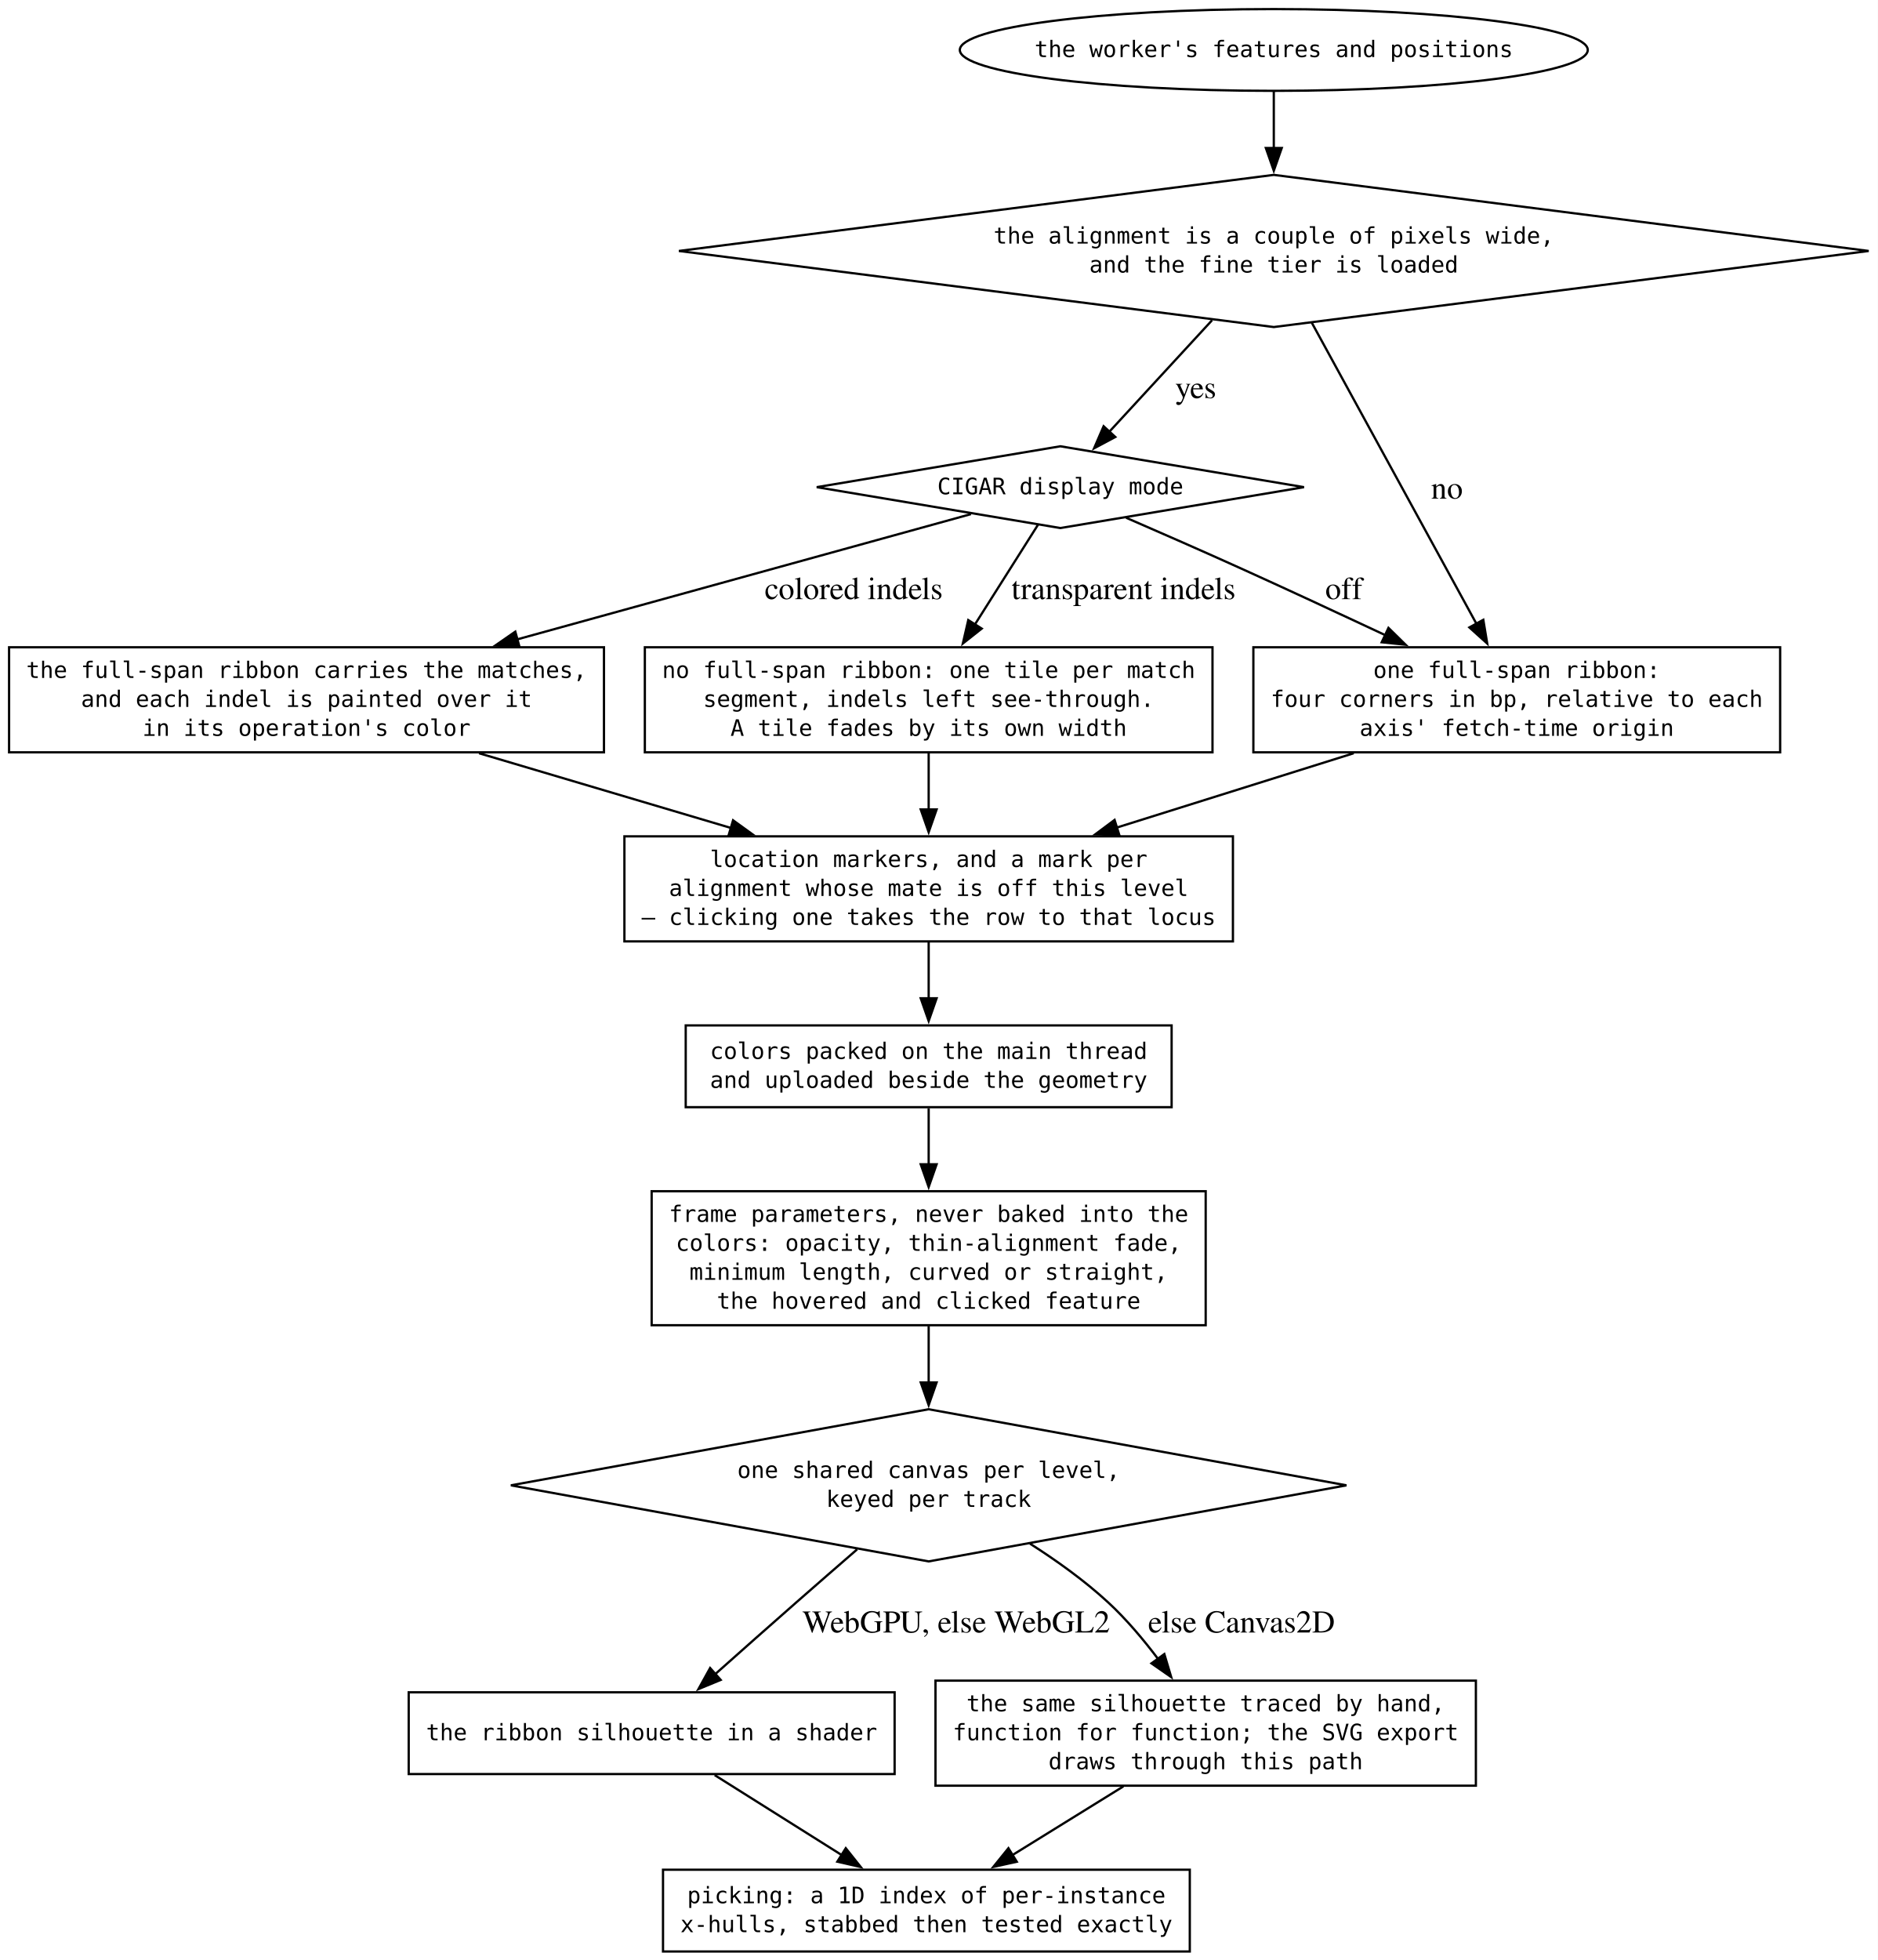
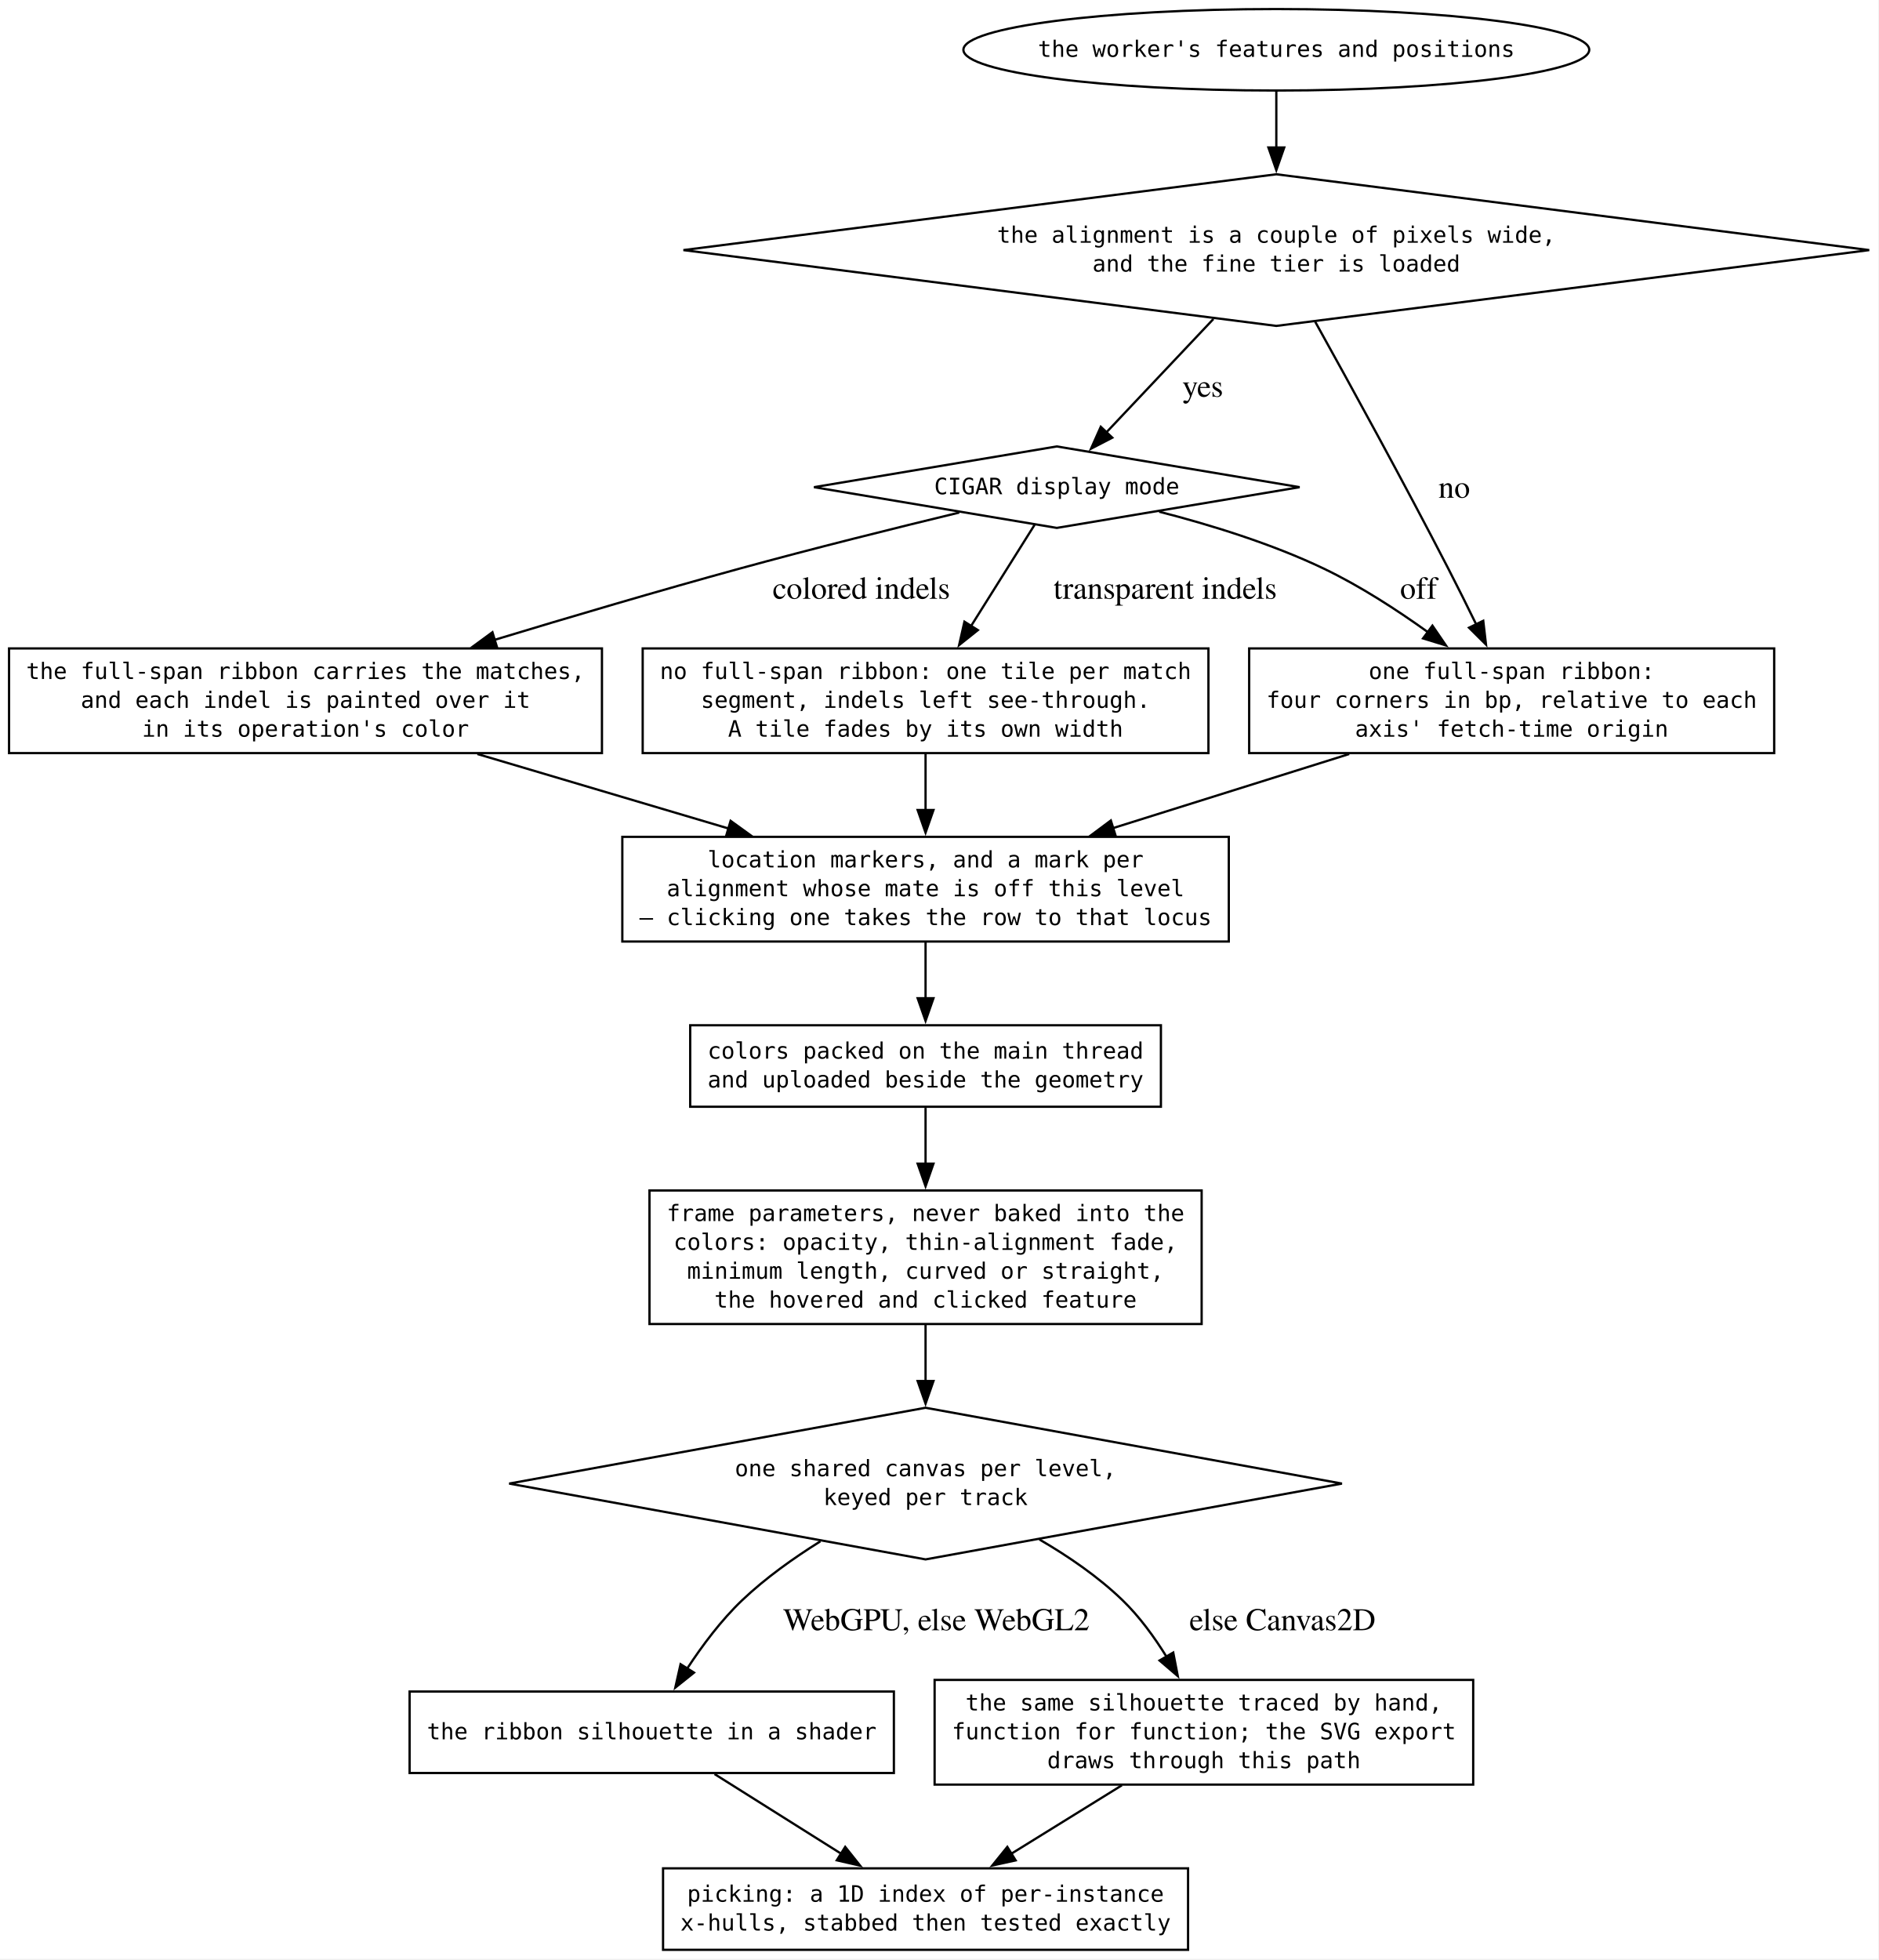
- <svg xmlns="http://www.w3.org/2000/svg" width="827pt" height="863pt" viewBox="0.00 0.00 827.00 863.00">
-   <g id="graph0" class="graph" transform="scale(1 1) rotate(0) translate(4 859.25)">
-     <polygon fill="white" stroke="none" points="-4,4 -4,-859.25 823,-859.25 823,4 -4,4" />
+ <svg xmlns="http://www.w3.org/2000/svg" width="830pt" height="866pt" viewBox="0.00 0.00 830.00 866.00">
+   <g id="graph0" class="graph" transform="scale(1 1) rotate(0) translate(4 861.5)">
+     <polygon fill="white" stroke="none" points="-4,4 -4,-861.5 826,-861.5 826,4 -4,4" />
    <g id="node1" class="node">
-       <polygon fill="none" stroke="black" points="557,-782.25 295,-748.75 557,-715.25 819,-748.75 557,-782.25" />
-       <text xml:space="preserve" text-anchor="middle" x="557" y="-752" font-family="monospace" font-size="10.00">the alignment is a couple of pixels wide,</text>
-       <text xml:space="preserve" text-anchor="middle" x="557" y="-739.25" font-family="monospace" font-size="10.00">and the fine tier is loaded</text>
+       <polygon fill="none" stroke="black" points="560,-784.5 298,-751 560,-717.5 822,-751 560,-784.5" />
+       <text xml:space="preserve" text-anchor="middle" x="560" y="-754.25" font-family="monospace" font-size="10.00">the alignment is a couple of pixels wide,</text>
+       <text xml:space="preserve" text-anchor="middle" x="560" y="-741.5" font-family="monospace" font-size="10.00">and the fine tier is loaded</text>
    </g>
    <g id="node2" class="node">
-       <polygon fill="none" stroke="black" points="463,-662.75 355.7,-644.75 463,-626.75 570.3,-644.75 463,-662.75" />
-       <text xml:space="preserve" text-anchor="middle" x="463" y="-641.62" font-family="monospace" font-size="10.00">CIGAR display mode</text>
+       <polygon fill="none" stroke="black" points="463,-664.25 355.7,-646.25 463,-628.25 570.3,-646.25 463,-664.25" />
+       <text xml:space="preserve" text-anchor="middle" x="463" y="-643.12" font-family="monospace" font-size="10.00">CIGAR display mode</text>
    </g>
    <g id="edge2" class="edge">
-       <path fill="none" stroke="black" d="M529.81,-718.25C515.44,-702.66 498.05,-683.78 484.61,-669.2" />
-       <polygon fill="black" stroke="black" points="487.2,-666.84 477.85,-661.86 482.05,-671.58 487.2,-666.84" />
-       <text xml:space="preserve" text-anchor="middle" x="520.88" y="-683.95" font-family="Times,serif" font-size="14.00"> yes</text>
+       <path fill="none" stroke="black" d="M532.2,-720.56C517.13,-704.59 498.78,-685.15 484.76,-670.31" />
+       <polygon fill="black" stroke="black" points="487.52,-668.12 478.11,-663.25 482.43,-672.93 487.52,-668.12" />
+       <text xml:space="preserve" text-anchor="middle" x="525.75" y="-686.2" font-family="Times,serif" font-size="14.00"> yes</text>
    </g>
    <g id="node5" class="node">
-       <polygon fill="none" stroke="black" points="780,-574.25 548,-574.25 548,-528 780,-528 780,-574.25" />
-       <text xml:space="preserve" text-anchor="middle" x="664" y="-560.75" font-family="monospace" font-size="10.00">one full-span ribbon:</text>
-       <text xml:space="preserve" text-anchor="middle" x="664" y="-548" font-family="monospace" font-size="10.00">four corners in bp, relative to each</text>
-       <text xml:space="preserve" text-anchor="middle" x="664" y="-535.25" font-family="monospace" font-size="10.00">axis' fetch-time origin</text>
+       <polygon fill="none" stroke="black" points="780,-575 548,-575 548,-528.75 780,-528.75 780,-575" />
+       <text xml:space="preserve" text-anchor="middle" x="664" y="-561.5" font-family="monospace" font-size="10.00">one full-span ribbon:</text>
+       <text xml:space="preserve" text-anchor="middle" x="664" y="-548.75" font-family="monospace" font-size="10.00">four corners in bp, relative to each</text>
+       <text xml:space="preserve" text-anchor="middle" x="664" y="-536" font-family="monospace" font-size="10.00">axis' fetch-time origin</text>
    </g>
    <g id="edge3" class="edge">
-       <path fill="none" stroke="black" d="M573.72,-717.18C593.49,-681.04 626.25,-621.14 646.4,-584.31" />
-       <polygon fill="black" stroke="black" points="649.27,-586.35 651,-575.89 643.13,-582.99 649.27,-586.35" />
-       <text xml:space="preserve" text-anchor="middle" x="631.51" y="-639.7" font-family="Times,serif" font-size="14.00"> no</text>
+       <path fill="none" stroke="black" d="M577.15,-719.4C592.81,-691.22 616.45,-648.18 636,-610.25 640.1,-602.3 644.39,-593.67 648.35,-585.57" />
+       <polygon fill="black" stroke="black" points="651.44,-587.22 652.66,-576.69 645.15,-584.16 651.44,-587.22" />
+       <text xml:space="preserve" text-anchor="middle" x="636.87" y="-641.58" font-family="Times,serif" font-size="14.00"> no</text>
    </g>
    <g id="edge6" class="edge">
-       <path fill="none" stroke="black" d="M491.96,-631.29C507.19,-624.68 526.15,-616.38 543,-608.75 563.69,-599.38 586.26,-588.9 606.24,-579.52" />
-       <polygon fill="black" stroke="black" points="607.5,-582.79 615.06,-575.37 604.52,-576.46 607.5,-582.79" />
-       <text xml:space="preserve" text-anchor="middle" x="586.11" y="-595.45" font-family="Times,serif" font-size="14.00"> off</text>
+       <path fill="none" stroke="black" d="M508.23,-635.42C530.73,-629.64 557.97,-621.28 581,-610.25 596.92,-602.63 613.16,-592.12 627.01,-582.18" />
+       <polygon fill="black" stroke="black" points="628.98,-585.07 634.96,-576.32 624.83,-579.43 628.98,-585.07" />
+       <text xml:space="preserve" text-anchor="middle" x="621.12" y="-596.95" font-family="Times,serif" font-size="14.00"> off</text>
    </g>
    <g id="node6" class="node">
-       <polygon fill="none" stroke="black" points="262,-574.25 0,-574.25 0,-528 262,-528 262,-574.25" />
-       <text xml:space="preserve" text-anchor="middle" x="131" y="-560.75" font-family="monospace" font-size="10.00">the full-span ribbon carries the matches,</text>
-       <text xml:space="preserve" text-anchor="middle" x="131" y="-548" font-family="monospace" font-size="10.00">and each indel is painted over it</text>
-       <text xml:space="preserve" text-anchor="middle" x="131" y="-535.25" font-family="monospace" font-size="10.00">in its operation's color</text>
+       <polygon fill="none" stroke="black" points="262,-575 0,-575 0,-528.75 262,-528.75 262,-575" />
+       <text xml:space="preserve" text-anchor="middle" x="131" y="-561.5" font-family="monospace" font-size="10.00">the full-span ribbon carries the matches,</text>
+       <text xml:space="preserve" text-anchor="middle" x="131" y="-548.75" font-family="monospace" font-size="10.00">and each indel is painted over it</text>
+       <text xml:space="preserve" text-anchor="middle" x="131" y="-536" font-family="monospace" font-size="10.00">in its operation's color</text>
    </g>
    <g id="edge4" class="edge">
-       <path fill="none" stroke="black" d="M423.61,-632.88C374.64,-619.36 289.46,-595.86 223.6,-577.68" />
-       <polygon fill="black" stroke="black" points="224.81,-574.39 214.24,-575.1 222.95,-581.13 224.81,-574.39" />
-       <text xml:space="preserve" text-anchor="middle" x="370.24" y="-595.45" font-family="Times,serif" font-size="14.00"> colored indels</text>
+       <path fill="none" stroke="black" d="M419.9,-635.04C392.09,-628.32 355.18,-619.14 322.75,-610.25 287.07,-600.47 247.9,-588.89 214.31,-578.72" />
+       <polygon fill="black" stroke="black" points="215.65,-575.46 205.06,-575.9 213.61,-582.16 215.65,-575.46" />
+       <text xml:space="preserve" text-anchor="middle" x="374.88" y="-596.95" font-family="Times,serif" font-size="14.00"> colored indels</text>
    </g>
    <g id="node7" class="node">
-       <polygon fill="none" stroke="black" points="530,-574.25 280,-574.25 280,-528 530,-528 530,-574.25" />
-       <text xml:space="preserve" text-anchor="middle" x="405" y="-560.75" font-family="monospace" font-size="10.00">no full-span ribbon: one tile per match</text>
-       <text xml:space="preserve" text-anchor="middle" x="405" y="-548" font-family="monospace" font-size="10.00">segment, indels left see-through.</text>
-       <text xml:space="preserve" text-anchor="middle" x="405" y="-535.25" font-family="monospace" font-size="10.00">A tile fades by its own width</text>
+       <polygon fill="none" stroke="black" points="530,-575 280,-575 280,-528.75 530,-528.75 530,-575" />
+       <text xml:space="preserve" text-anchor="middle" x="405" y="-561.5" font-family="monospace" font-size="10.00">no full-span ribbon: one tile per match</text>
+       <text xml:space="preserve" text-anchor="middle" x="405" y="-548.75" font-family="monospace" font-size="10.00">segment, indels left see-through.</text>
+       <text xml:space="preserve" text-anchor="middle" x="405" y="-536" font-family="monospace" font-size="10.00">A tile fades by its own width</text>
    </g>
    <g id="edge5" class="edge">
-       <path fill="none" stroke="black" d="M453.16,-628.21C445.53,-616.14 434.68,-599.02 425.22,-584.06" />
-       <polygon fill="black" stroke="black" points="428.36,-582.48 420.05,-575.91 422.44,-586.23 428.36,-582.48" />
-       <text xml:space="preserve" text-anchor="middle" x="489.07" y="-595.45" font-family="Times,serif" font-size="14.00"> transparent indels</text>
+       <path fill="none" stroke="black" d="M453.16,-629.58C445.47,-617.33 434.53,-599.91 425.02,-584.76" />
+       <polygon fill="black" stroke="black" points="428.11,-583.1 419.83,-576.49 422.18,-586.82 428.11,-583.1" />
+       <text xml:space="preserve" text-anchor="middle" x="509.15" y="-596.95" font-family="Times,serif" font-size="14.00"> transparent indels</text>
    </g>
    <g id="node3" class="node">
-       <polygon fill="none" stroke="black" points="405,-238.75 221,-205.25 405,-171.75 589,-205.25 405,-238.75" />
-       <text xml:space="preserve" text-anchor="middle" x="405" y="-208.5" font-family="monospace" font-size="10.00">one shared canvas per level,</text>
-       <text xml:space="preserve" text-anchor="middle" x="405" y="-195.75" font-family="monospace" font-size="10.00">keyed per track</text>
+       <polygon fill="none" stroke="black" points="405,-239.5 221,-206 405,-172.5 589,-206 405,-239.5" />
+       <text xml:space="preserve" text-anchor="middle" x="405" y="-209.25" font-family="monospace" font-size="10.00">one shared canvas per level,</text>
+       <text xml:space="preserve" text-anchor="middle" x="405" y="-196.5" font-family="monospace" font-size="10.00">keyed per track</text>
    </g>
    <g id="node11" class="node">
-       <polygon fill="none" stroke="black" points="390,-114.12 176,-114.12 176,-78.12 390,-78.12 390,-114.12" />
-       <text xml:space="preserve" text-anchor="middle" x="283" y="-93" font-family="monospace" font-size="10.00">the ribbon silhouette in a shader</text>
+       <polygon fill="none" stroke="black" points="391,-114.12 177,-114.12 177,-78.12 391,-78.12 391,-114.12" />
+       <text xml:space="preserve" text-anchor="middle" x="284" y="-93" font-family="monospace" font-size="10.00">the ribbon silhouette in a shader</text>
    </g>
    <g id="edge13" class="edge">
-       <path fill="none" stroke="black" d="M373.5,-177.06C364.81,-169.53 355.4,-161.34 346.75,-153.75 334.99,-143.43 322.06,-131.97 310.95,-122.08" />
-       <polygon fill="black" stroke="black" points="313.4,-119.58 303.61,-115.54 308.75,-124.81 313.4,-119.58" />
-       <text xml:space="preserve" text-anchor="middle" x="415.38" y="-140.45" font-family="Times,serif" font-size="14.00"> WebGPU, else WebGL2</text>
+       <path fill="none" stroke="black" d="M358.53,-180.49C346.57,-173.03 334.21,-164.2 324,-154.5 314.76,-145.72 306.37,-134.49 299.68,-124.3" />
+       <polygon fill="black" stroke="black" points="302.68,-122.48 294.41,-115.86 296.74,-126.2 302.68,-122.48" />
+       <text xml:space="preserve" text-anchor="middle" x="408" y="-141.2" font-family="Times,serif" font-size="14.00"> WebGPU, else WebGL2</text>
    </g>
    <g id="node12" class="node">
-       <polygon fill="none" stroke="black" points="646,-119.25 408,-119.25 408,-73 646,-73 646,-119.25" />
-       <text xml:space="preserve" text-anchor="middle" x="527" y="-105.75" font-family="monospace" font-size="10.00">the same silhouette traced by hand,</text>
-       <text xml:space="preserve" text-anchor="middle" x="527" y="-93" font-family="monospace" font-size="10.00">function for function; the SVG export</text>
-       <text xml:space="preserve" text-anchor="middle" x="527" y="-80.25" font-family="monospace" font-size="10.00">draws through this path</text>
+       <polygon fill="none" stroke="black" points="647,-119.25 409,-119.25 409,-73 647,-73 647,-119.25" />
+       <text xml:space="preserve" text-anchor="middle" x="528" y="-105.75" font-family="monospace" font-size="10.00">the same silhouette traced by hand,</text>
+       <text xml:space="preserve" text-anchor="middle" x="528" y="-93" font-family="monospace" font-size="10.00">function for function; the SVG export</text>
+       <text xml:space="preserve" text-anchor="middle" x="528" y="-80.25" font-family="monospace" font-size="10.00">draws through this path</text>
    </g>
    <g id="edge14" class="edge">
-       <path fill="none" stroke="black" d="M449.63,-179.57C461.42,-172.06 473.71,-163.24 484,-153.75 492,-146.37 499.58,-137.37 506.09,-128.72" />
-       <polygon fill="black" stroke="black" points="508.79,-130.96 511.82,-120.81 503.12,-126.86 508.79,-130.96" />
-       <text xml:space="preserve" text-anchor="middle" x="541.03" y="-140.45" font-family="Times,serif" font-size="14.00"> else Canvas2D</text>
+       <path fill="none" stroke="black" d="M455.31,-181.31C468.15,-173.85 481.32,-164.81 492,-154.5 499.5,-147.26 506.12,-138.15 511.57,-129.34" />
+       <polygon fill="black" stroke="black" points="514.45,-131.35 516.46,-120.94 508.4,-127.83 514.45,-131.35" />
+       <text xml:space="preserve" text-anchor="middle" x="560.98" y="-141.2" font-family="Times,serif" font-size="14.00"> else Canvas2D</text>
    </g>
    <g id="node4" class="node">
-       <ellipse fill="none" stroke="black" cx="557" cy="-837.25" rx="138.28" ry="18" />
-       <text xml:space="preserve" text-anchor="middle" x="557" y="-834.12" font-family="monospace" font-size="10.00">the worker's features and positions</text>
+       <ellipse fill="none" stroke="black" cx="560" cy="-839.5" rx="138.28" ry="18" />
+       <text xml:space="preserve" text-anchor="middle" x="560" y="-836.38" font-family="monospace" font-size="10.00">the worker's features and positions</text>
    </g>
    <g id="edge1" class="edge">
-       <path fill="none" stroke="black" d="M557,-819.16C557,-811.82 557,-802.87 557,-793.87" />
-       <polygon fill="black" stroke="black" points="560.5,-794.08 557,-784.08 553.5,-794.08 560.5,-794.08" />
+       <path fill="none" stroke="black" d="M560,-821.41C560,-814.07 560,-805.12 560,-796.12" />
+       <polygon fill="black" stroke="black" points="563.5,-796.33 560,-786.33 556.5,-796.33 563.5,-796.33" />
    </g>
    <g id="node8" class="node">
-       <polygon fill="none" stroke="black" points="539,-491 271,-491 271,-444.75 539,-444.75 539,-491" />
-       <text xml:space="preserve" text-anchor="middle" x="405" y="-477.5" font-family="monospace" font-size="10.00">location markers, and a mark per</text>
-       <text xml:space="preserve" text-anchor="middle" x="405" y="-464.75" font-family="monospace" font-size="10.00">alignment whose mate is off this level</text>
-       <text xml:space="preserve" text-anchor="middle" x="405" y="-452" font-family="monospace" font-size="10.00">— clicking one takes the row to that locus</text>
+       <polygon fill="none" stroke="black" points="539,-491.75 271,-491.75 271,-445.5 539,-445.5 539,-491.75" />
+       <text xml:space="preserve" text-anchor="middle" x="405" y="-478.25" font-family="monospace" font-size="10.00">location markers, and a mark per</text>
+       <text xml:space="preserve" text-anchor="middle" x="405" y="-465.5" font-family="monospace" font-size="10.00">alignment whose mate is off this level</text>
+       <text xml:space="preserve" text-anchor="middle" x="405" y="-452.75" font-family="monospace" font-size="10.00">— clicking one takes the row to that locus</text>
    </g>
    <g id="edge7" class="edge">
-       <path fill="none" stroke="black" d="M592.2,-527.6C559.78,-517.43 521.29,-505.36 487.67,-494.81" />
-       <polygon fill="black" stroke="black" points="488.97,-491.55 478.39,-491.9 486.88,-498.23 488.97,-491.55" />
+       <path fill="none" stroke="black" d="M592.2,-528.35C559.78,-518.18 521.29,-506.11 487.67,-495.56" />
+       <polygon fill="black" stroke="black" points="488.97,-492.3 478.39,-492.65 486.88,-498.98 488.97,-492.3" />
    </g>
    <g id="edge8" class="edge">
-       <path fill="none" stroke="black" d="M206.96,-527.6C241.41,-517.39 282.33,-505.25 318,-494.67" />
-       <polygon fill="black" stroke="black" points="318.85,-498.07 327.44,-491.87 316.86,-491.36 318.85,-498.07" />
+       <path fill="none" stroke="black" d="M206.96,-528.35C241.41,-518.14 282.33,-506 318,-495.42" />
+       <polygon fill="black" stroke="black" points="318.85,-498.82 327.44,-492.62 316.86,-492.11 318.85,-498.82" />
    </g>
    <g id="edge9" class="edge">
-       <path fill="none" stroke="black" d="M405,-527.92C405,-520.11 405,-511.13 405,-502.58" />
-       <polygon fill="black" stroke="black" points="408.5,-502.85 405,-492.85 401.5,-502.85 408.5,-502.85" />
+       <path fill="none" stroke="black" d="M405,-528.67C405,-520.86 405,-511.88 405,-503.33" />
+       <polygon fill="black" stroke="black" points="408.5,-503.6 405,-493.6 401.5,-503.6 408.5,-503.6" />
    </g>
    <g id="node9" class="node">
-       <polygon fill="none" stroke="black" points="512,-407.75 298,-407.75 298,-371.75 512,-371.75 512,-407.75" />
-       <text xml:space="preserve" text-anchor="middle" x="405" y="-393" font-family="monospace" font-size="10.00">colors packed on the main thread</text>
-       <text xml:space="preserve" text-anchor="middle" x="405" y="-380.25" font-family="monospace" font-size="10.00">and uploaded beside the geometry</text>
+       <polygon fill="none" stroke="black" points="509,-408.5 301,-408.5 301,-372.5 509,-372.5 509,-408.5" />
+       <text xml:space="preserve" text-anchor="middle" x="405" y="-393.75" font-family="monospace" font-size="10.00">colors packed on the main thread</text>
+       <text xml:space="preserve" text-anchor="middle" x="405" y="-381" font-family="monospace" font-size="10.00">and uploaded beside the geometry</text>
    </g>
    <g id="edge10" class="edge">
-       <path fill="none" stroke="black" d="M405,-444.45C405,-436.67 405,-427.83 405,-419.61" />
-       <polygon fill="black" stroke="black" points="408.5,-419.7 405,-409.7 401.5,-419.7 408.5,-419.7" />
+       <path fill="none" stroke="black" d="M405,-445.2C405,-437.42 405,-428.58 405,-420.36" />
+       <polygon fill="black" stroke="black" points="408.5,-420.45 405,-410.45 401.5,-420.45 408.5,-420.45" />
    </g>
    <g id="node10" class="node">
-       <polygon fill="none" stroke="black" points="527,-334.75 283,-334.75 283,-275.75 527,-275.75 527,-334.75" />
-       <text xml:space="preserve" text-anchor="middle" x="405" y="-321.25" font-family="monospace" font-size="10.00">frame parameters, never baked into the</text>
-       <text xml:space="preserve" text-anchor="middle" x="405" y="-308.5" font-family="monospace" font-size="10.00">colors: opacity, thin-alignment fade,</text>
-       <text xml:space="preserve" text-anchor="middle" x="405" y="-295.75" font-family="monospace" font-size="10.00">minimum length, curved or straight,</text>
-       <text xml:space="preserve" text-anchor="middle" x="405" y="-283" font-family="monospace" font-size="10.00">the hovered and clicked feature</text>
+       <polygon fill="none" stroke="black" points="527,-335.5 283,-335.5 283,-276.5 527,-276.5 527,-335.5" />
+       <text xml:space="preserve" text-anchor="middle" x="405" y="-322" font-family="monospace" font-size="10.00">frame parameters, never baked into the</text>
+       <text xml:space="preserve" text-anchor="middle" x="405" y="-309.25" font-family="monospace" font-size="10.00">colors: opacity, thin-alignment fade,</text>
+       <text xml:space="preserve" text-anchor="middle" x="405" y="-296.5" font-family="monospace" font-size="10.00">minimum length, curved or straight,</text>
+       <text xml:space="preserve" text-anchor="middle" x="405" y="-283.75" font-family="monospace" font-size="10.00">the hovered and clicked feature</text>
    </g>
    <g id="edge11" class="edge">
-       <path fill="none" stroke="black" d="M405,-371.25C405,-363.95 405,-355.15 405,-346.4" />
-       <polygon fill="black" stroke="black" points="408.5,-346.6 405,-336.6 401.5,-346.6 408.5,-346.6" />
+       <path fill="none" stroke="black" d="M405,-372C405,-364.7 405,-355.9 405,-347.15" />
+       <polygon fill="black" stroke="black" points="408.5,-347.35 405,-337.35 401.5,-347.35 408.5,-347.35" />
    </g>
    <g id="edge12" class="edge">
-       <path fill="none" stroke="black" d="M405,-275.38C405,-267.54 405,-258.86 405,-250.39" />
-       <polygon fill="black" stroke="black" points="408.5,-250.56 405,-240.56 401.5,-250.56 408.5,-250.56" />
+       <path fill="none" stroke="black" d="M405,-276.13C405,-268.29 405,-259.61 405,-251.14" />
+       <polygon fill="black" stroke="black" points="408.5,-251.31 405,-241.31 401.5,-251.31 408.5,-251.31" />
    </g>
    <g id="node13" class="node">
-       <polygon fill="none" stroke="black" points="520,-36 288,-36 288,0 520,0 520,-36" />
-       <text xml:space="preserve" text-anchor="middle" x="404" y="-21.25" font-family="monospace" font-size="10.00">picking: a 1D index of per-instance</text>
-       <text xml:space="preserve" text-anchor="middle" x="404" y="-8.5" font-family="monospace" font-size="10.00">x-hulls, stabbed then tested exactly</text>
+       <polygon fill="none" stroke="black" points="521,-36 289,-36 289,0 521,0 521,-36" />
+       <text xml:space="preserve" text-anchor="middle" x="405" y="-21.25" font-family="monospace" font-size="10.00">picking: a 1D index of per-instance</text>
+       <text xml:space="preserve" text-anchor="middle" x="405" y="-8.5" font-family="monospace" font-size="10.00">x-hulls, stabbed then tested exactly</text>
    </g>
    <g id="edge15" class="edge">
-       <path fill="none" stroke="black" d="M310.76,-77.66C327.36,-67.22 348.67,-53.81 366.72,-42.45" />
-       <polygon fill="black" stroke="black" points="368.49,-45.48 375.09,-37.19 364.76,-39.55 368.49,-45.48" />
+       <path fill="none" stroke="black" d="M311.76,-77.66C328.36,-67.22 349.67,-53.81 367.72,-42.45" />
+       <polygon fill="black" stroke="black" points="369.49,-45.48 376.09,-37.19 365.76,-39.55 369.49,-45.48" />
    </g>
    <g id="edge16" class="edge">
-       <path fill="none" stroke="black" d="M490.76,-72.7C475.27,-63.11 457.19,-51.92 441.55,-42.24" />
-       <polygon fill="black" stroke="black" points="443.81,-39.52 433.47,-37.24 440.13,-45.48 443.81,-39.52" />
+       <path fill="none" stroke="black" d="M491.76,-72.7C476.27,-63.11 458.19,-51.92 442.55,-42.24" />
+       <polygon fill="black" stroke="black" points="444.81,-39.52 434.47,-37.24 441.13,-45.48 444.81,-39.52" />
    </g>
  </g>
</svg>
